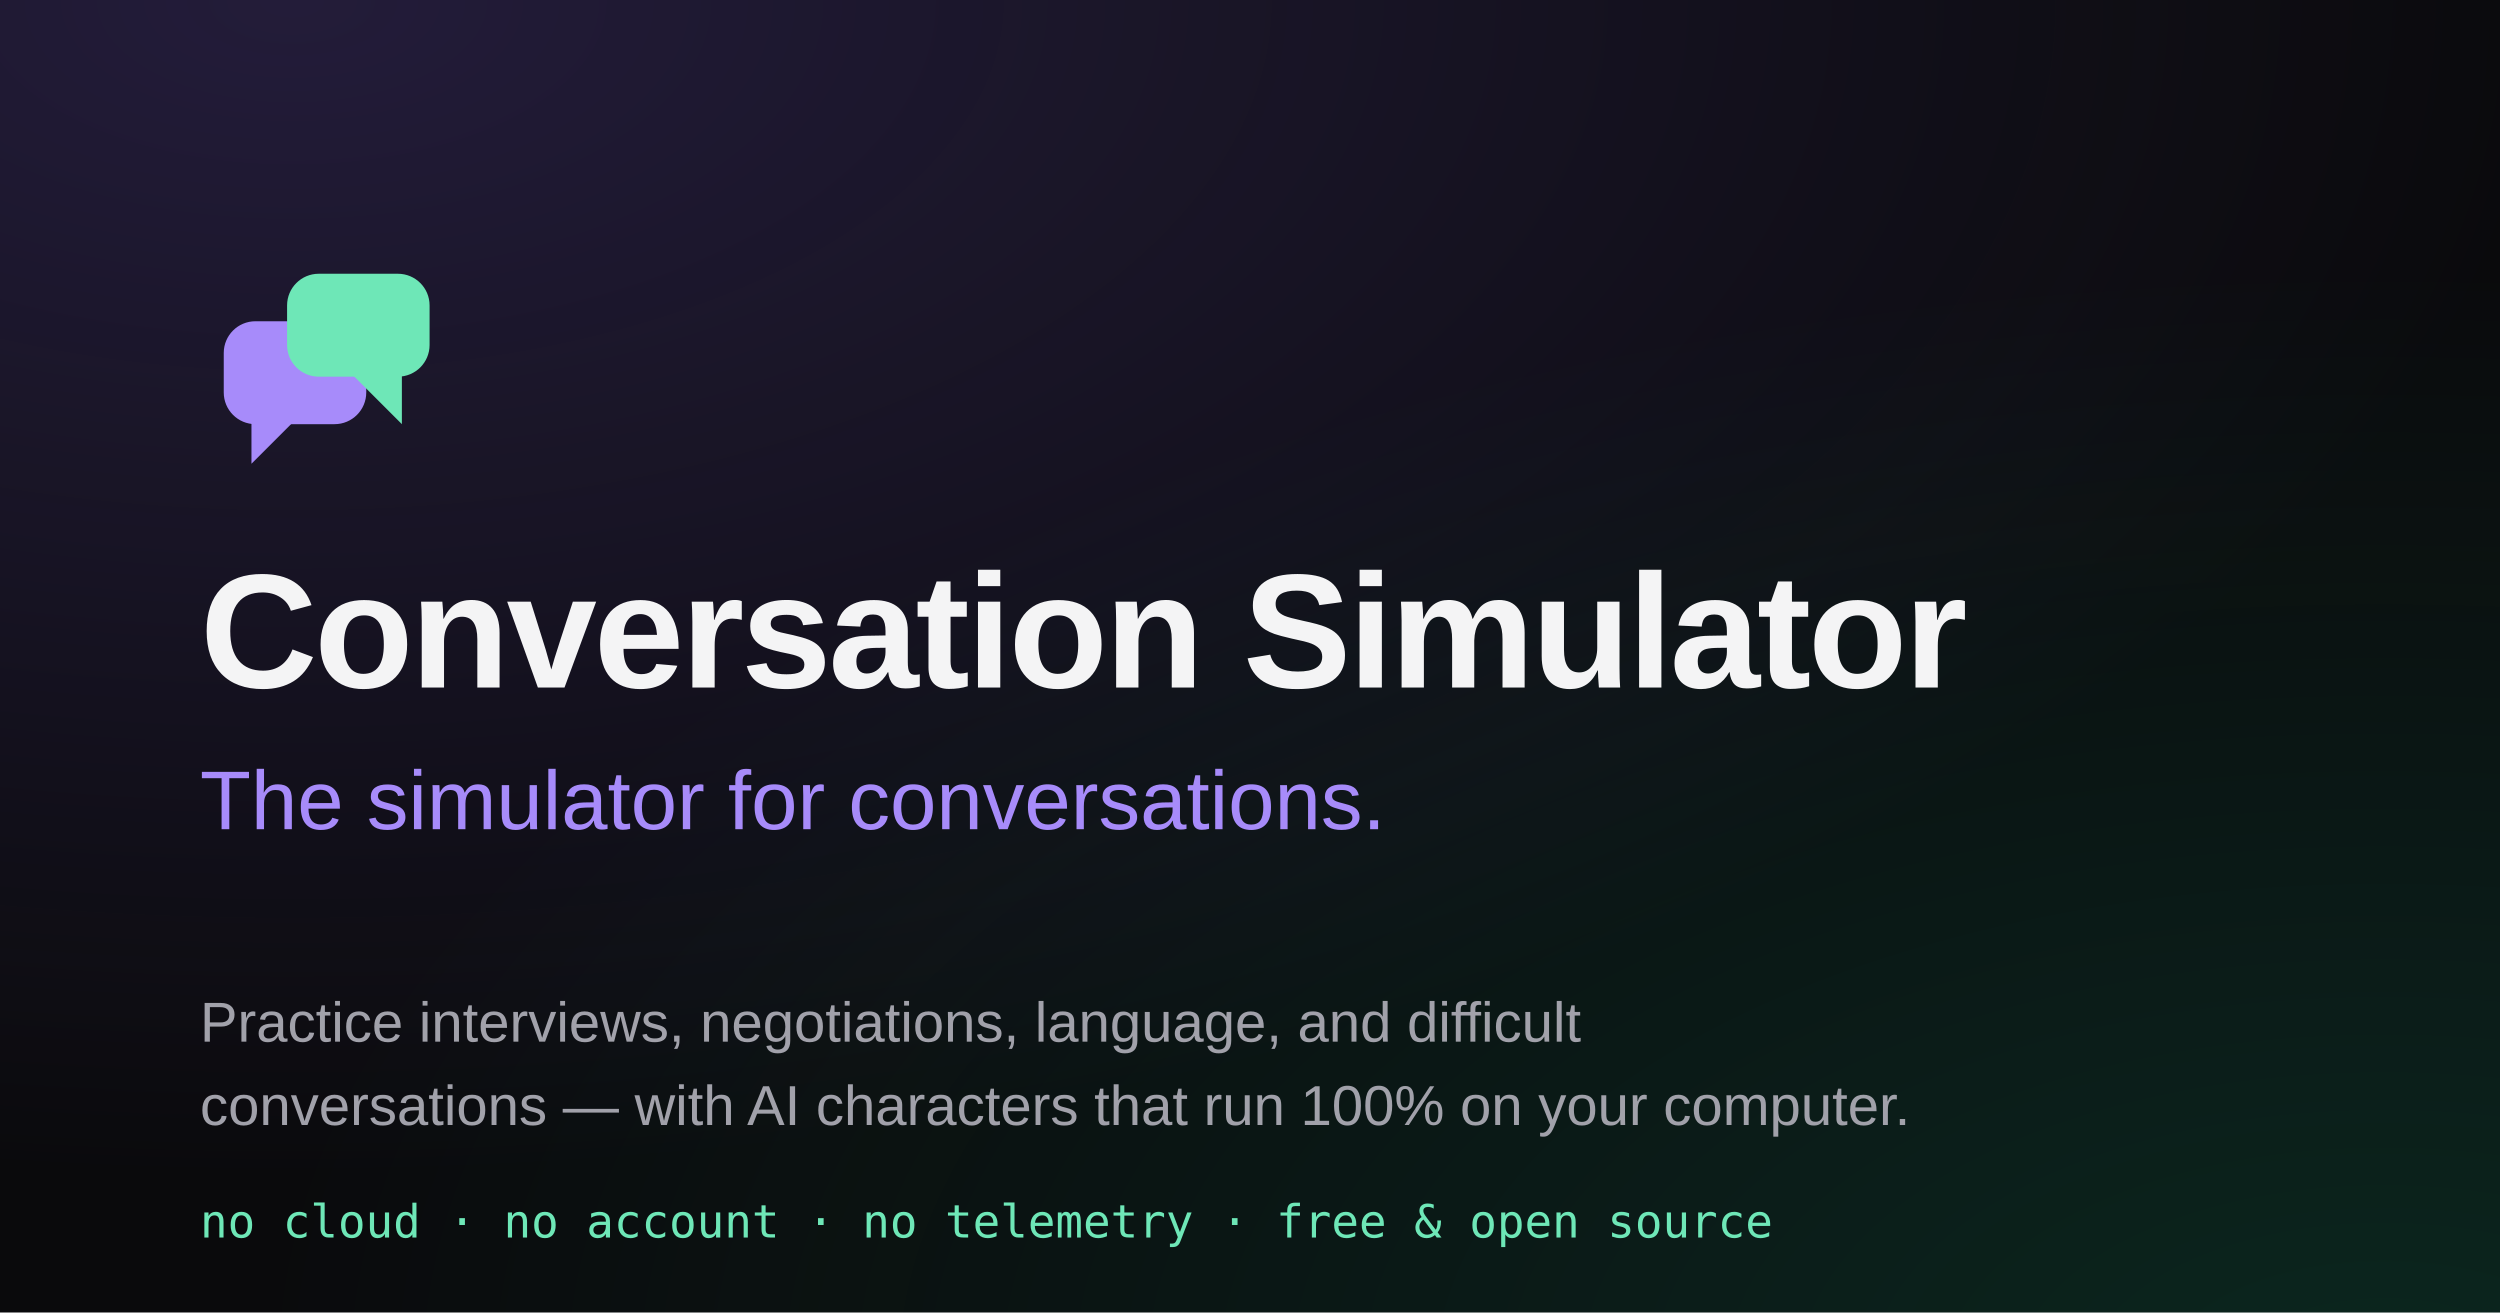
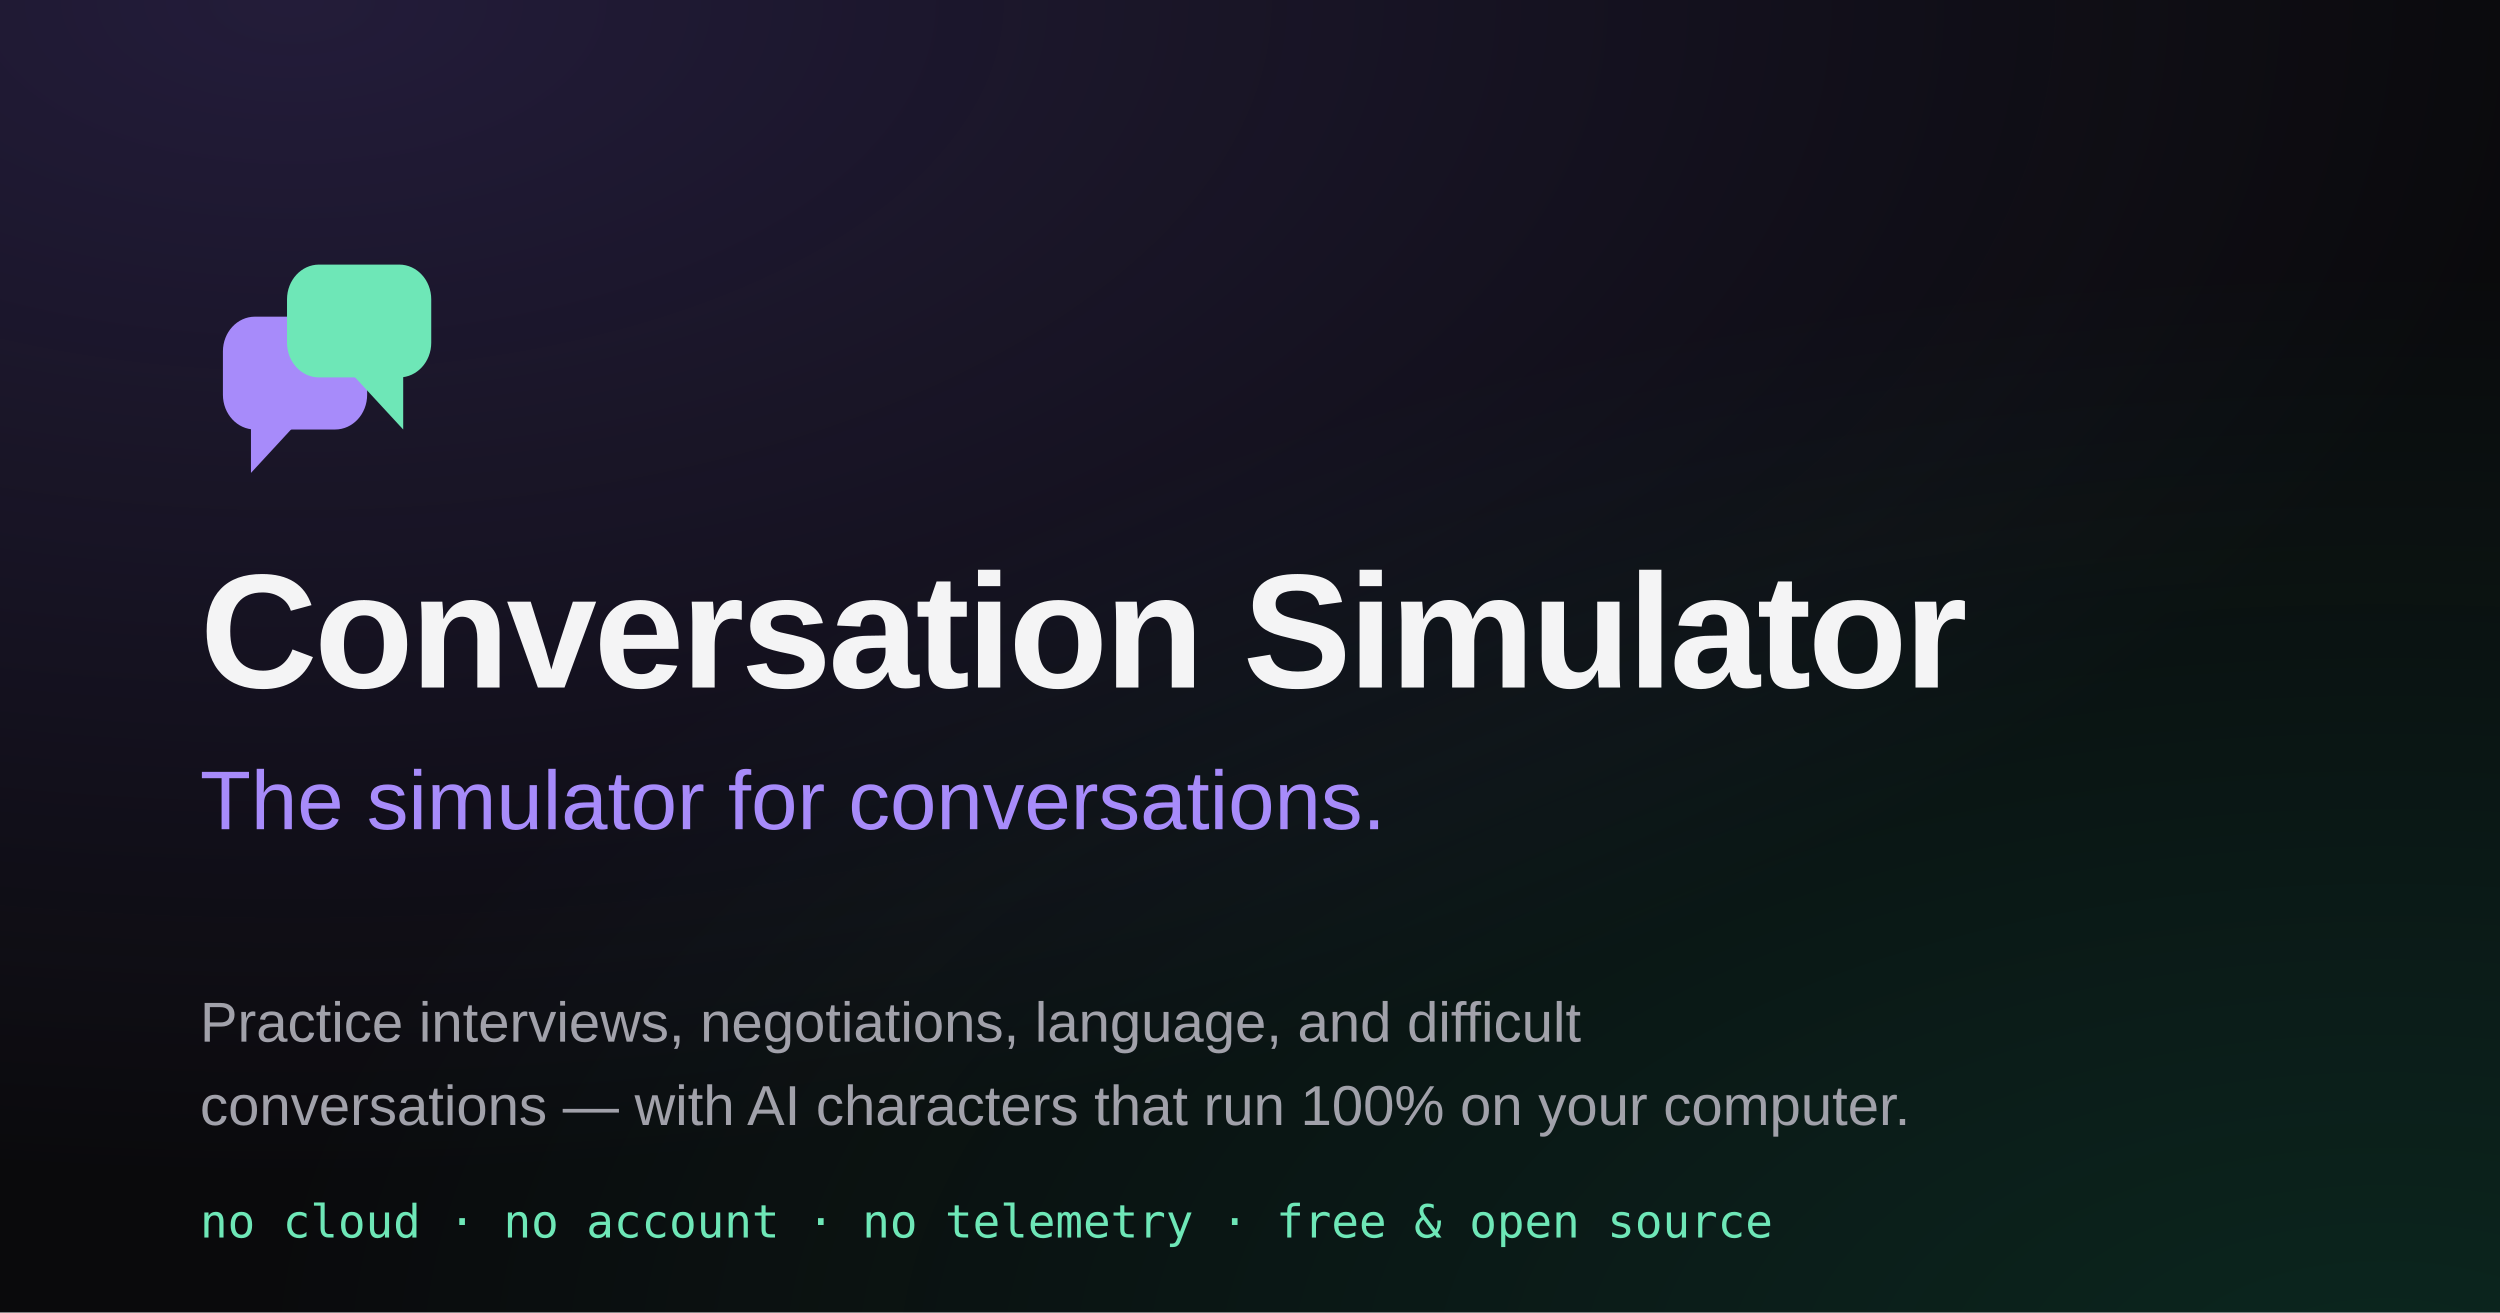
<svg xmlns="http://www.w3.org/2000/svg" width="1200" height="630" viewBox="0 0 1200 630">
  <defs>
    <radialGradient id="glowV" cx="0.12" cy="0.0" r="0.9">
      <stop offset="0" stop-color="#7c5cdb" stop-opacity="0.22" />
      <stop offset="1" stop-color="#7c5cdb" stop-opacity="0" />
    </radialGradient>
    <radialGradient id="glowE" cx="0.95" cy="1.05" r="0.85">
      <stop offset="0" stop-color="#10b981" stop-opacity="0.16" />
      <stop offset="1" stop-color="#10b981" stop-opacity="0" />
    </radialGradient>
  </defs>
  <rect width="1200" height="630" fill="#0a0a0c" />
  <rect width="1200" height="630" fill="url(#glowV)" />
  <rect width="1200" height="630" fill="url(#glowE)" />
-   <g transform="translate(96,120) scale(1.9)">
-     <g fill="#a78bfa">
-       <rect x="6" y="18" width="36" height="26" rx="8" />
-       <path d="M13 40 L13 54 L27 40 Z" />
-     </g>
-     <g fill="#6ee7b7">
-       <rect x="22" y="6" width="36" height="26" rx="8" />
-       <path d="M51 30 L51 44 L37 30 Z" />
-     </g>
+   <g transform="translate(85.606 105.608) scale(0.165258)">
+     <path fill="#a78bfa" d="M222.547 280.722 L455.273 280.722 C506.685 280.722 548.363 325.875 548.363 381.574 L548.363 507.639 C548.363 563.338 506.685 608.491 455.273 608.491 L222.547 608.491 C171.135 608.491 129.457 563.338 129.457 507.639 L129.457 381.574 C129.457 325.875 171.135 280.722 222.547 280.722 Z" />
+     <polygon fill="#a78bfa" points="210.911,558.065 210.911,734.557 373.819,558.065" />
+     <path fill="#6ee7b7" d="M408.727 129.443 L641.453 129.443 C692.865 129.443 734.543 174.596 734.543 230.296 L734.543 356.361 C734.543 412.06 692.865 457.213 641.453 457.213 L408.727 457.213 C357.315 457.213 315.637 412.06 315.637 356.361 L315.637 230.296 C315.637 174.596 357.315 129.443 408.727 129.443 Z" />
+     <polygon fill="#6ee7b7" points="653.089,432 653.089,608.491 490.181,432" />
  </g>
  <text x="96" y="330" font-family="Segoe UI, Arial, sans-serif" font-size="78" font-weight="800" fill="#f4f4f5" letter-spacing="-1.5">Conversation Simulator</text>
  <text x="96" y="398" font-family="Segoe UI, Arial, sans-serif" font-size="40" font-weight="500" fill="#a78bfa">The simulator for conversations.</text>
  <text x="96" y="500" font-family="Segoe UI, Arial, sans-serif" font-size="27" fill="#a1a1aa">Practice interviews, negotiations, language, and difficult</text>
  <text x="96" y="540" font-family="Segoe UI, Arial, sans-serif" font-size="27" fill="#a1a1aa">conversations — with AI characters that run 100% on your computer.</text>
  <text x="96" y="594" font-family="Consolas, monospace" font-size="22" fill="#6ee7b7">no cloud · no account · no telemetry · free &amp; open source</text>
</svg>
